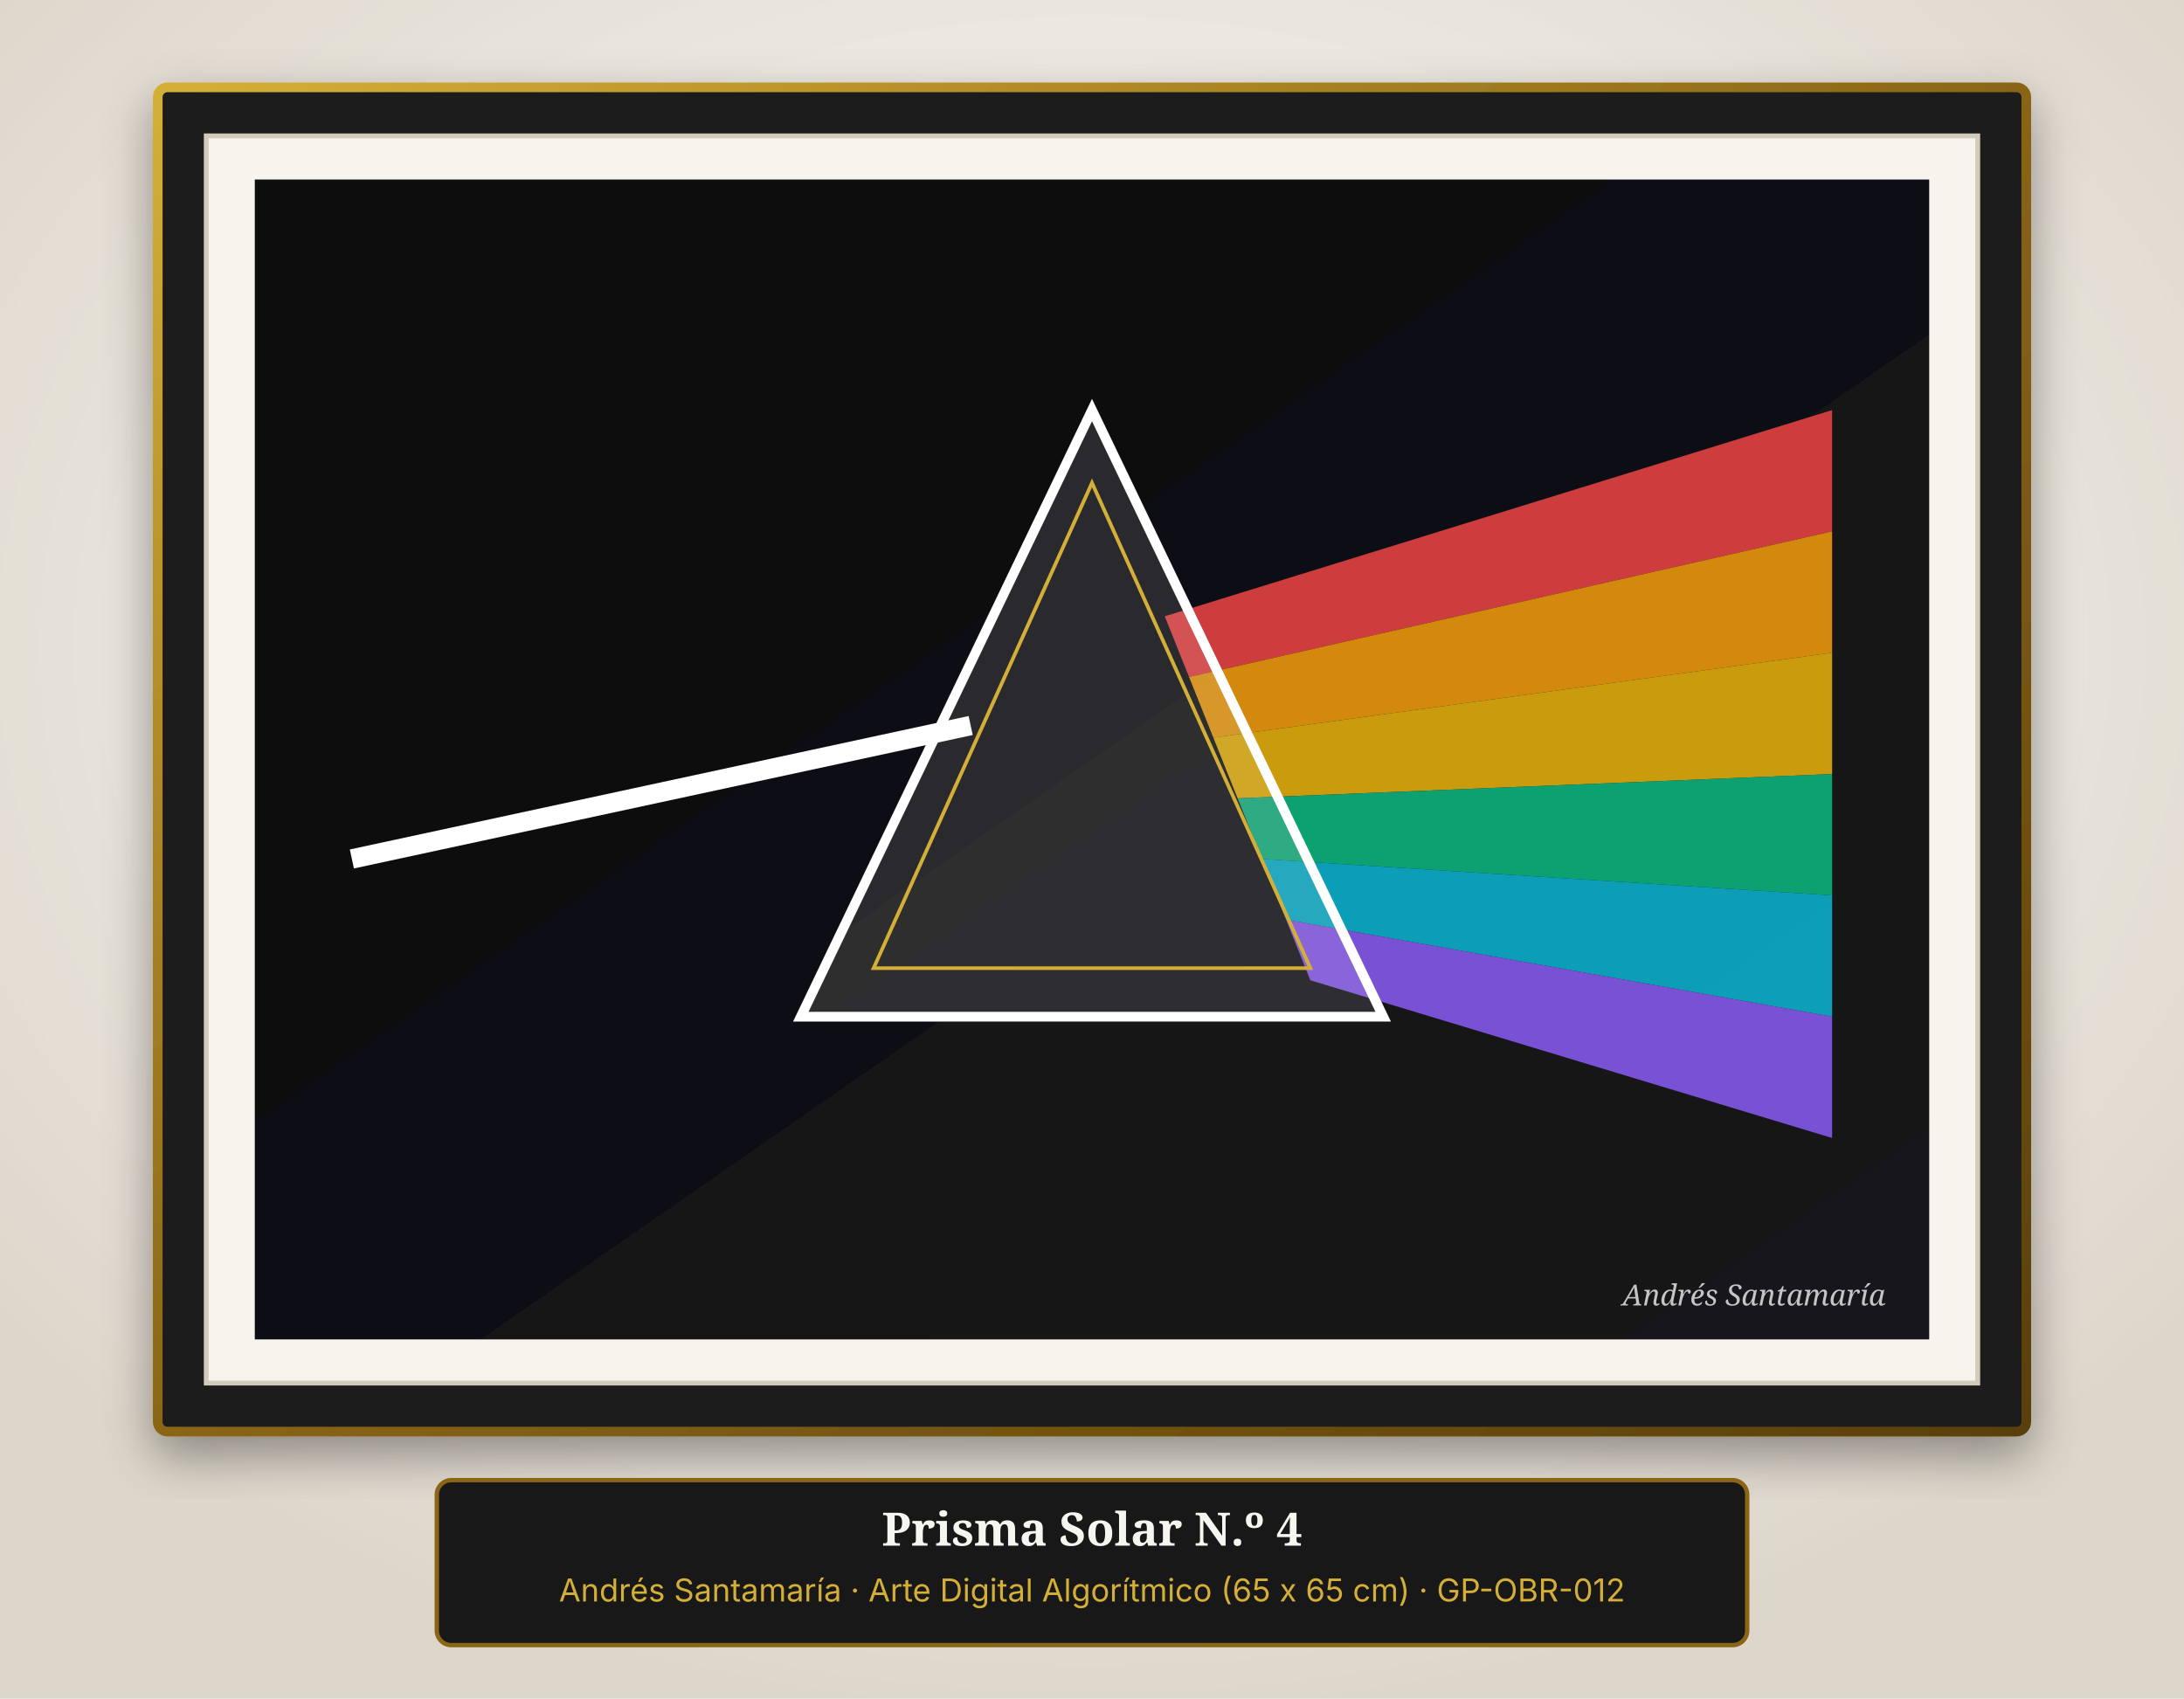
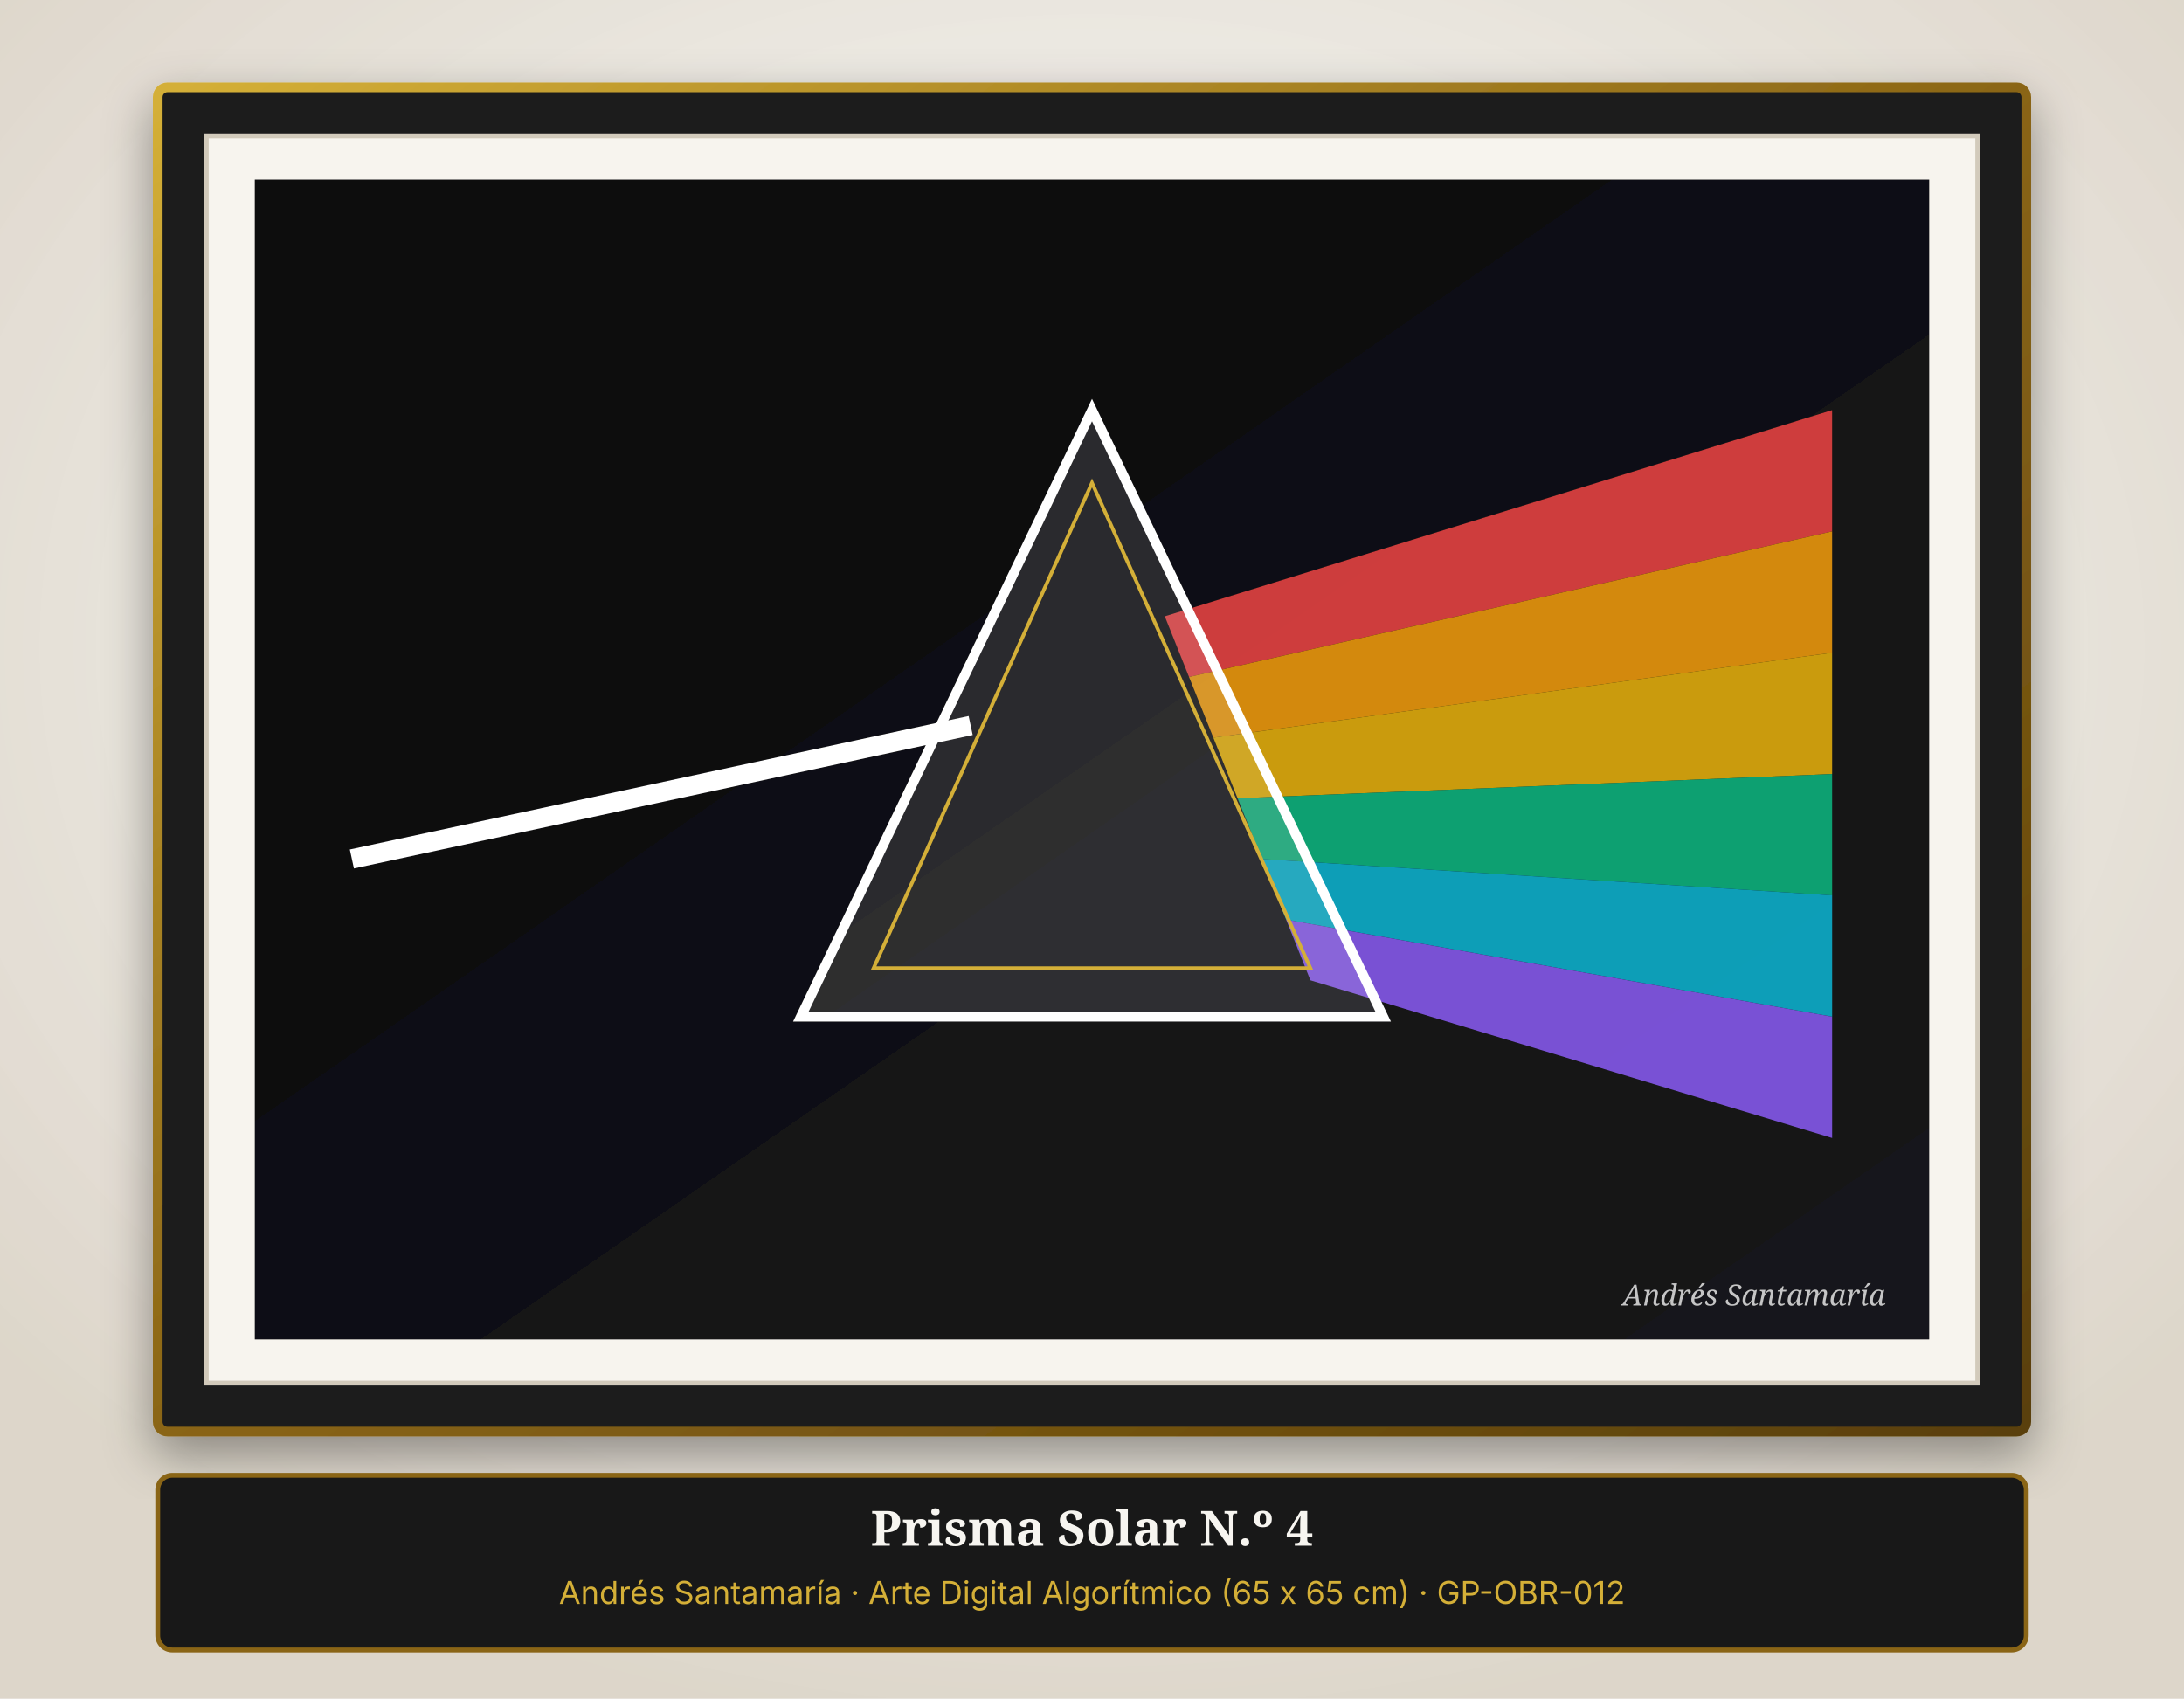
<svg xmlns="http://www.w3.org/2000/svg" viewBox="0 0 900 700" width="900" height="700" role="img" aria-label="Prisma Solar N.º 4 — Andrés Santamaría">
  <defs>
    <linearGradient id="bg" x1="0" y1="0" x2="1" y2="1">
      <stop offset="0%" stop-color="#09090b" />
      <stop offset="100%" stop-color="#18181b" />
    </linearGradient>
    <filter id="shadow" x="-5%" y="-5%" width="110%" height="110%">
      <feDropShadow dx="0" dy="8" stdDeviation="10" flood-color="#000000" flood-opacity="0.38" />
    </filter>
    <filter id="canvasTex" x="0%" y="0%" width="100%" height="100%">
      <feTurbulence type="fractalNoise" baseFrequency="0.04" numOctaves="3" result="noise" />
      <feDiffuseLighting in="noise" lighting-color="#ffffff" surfaceScale="1.2" result="light">
        <feDistantLight azimuth="45" elevation="60" />
      </feDiffuseLighting>
      <feBlend in="SourceGraphic" in2="light" mode="multiply" />
    </filter>
    <linearGradient id="goldFrame" x1="0" y1="0" x2="1" y2="1">
      <stop offset="0%" stop-color="#D4AF37" />
      <stop offset="50%" stop-color="#8A6516" />
      <stop offset="100%" stop-color="#5A400C" />
    </linearGradient>
  </defs>
  <rect width="900" height="700" fill="#eae5dc" />
  <radialGradient id="wallSpot" cx="50%" cy="38%" r="65%">
    <stop offset="0%" stop-color="#ffffff" stop-opacity="0.85" />
    <stop offset="100%" stop-color="#dcd5c9" stop-opacity="0.95" />
  </radialGradient>
  <rect width="900" height="700" fill="url(#wallSpot)" />
  <g filter="url(#shadow)">
    <rect x="65" y="36" width="770" height="554" rx="4" fill="#1b1b1b" stroke="url(#goldFrame)" stroke-width="4" />
    <rect x="85" y="56" width="730" height="514" fill="#f7f4ee" stroke="#d2cabb" stroke-width="2" />
    <svg x="105" y="74" width="690" height="478" viewBox="0 0 690 478">
      <rect width="690" height="478" fill="url(#bg)" />
      <line x1="40" y1="280" x2="295" y2="225" stroke="#ffffff" stroke-width="8" />
      <polygon points="375,180 650,95 650,145 385,205" fill="#ef4444" opacity="0.85" />
      <polygon points="385,205 650,145 650,195 395,230" fill="#f59e0b" opacity="0.85" />
      <polygon points="395,230 650,195 650,245 405,255" fill="#eab308" opacity="0.85" />
      <polygon points="405,255 650,245 650,295 415,280" fill="#10b981" opacity="0.85" />
      <polygon points="415,280 650,295 650,345 425,305" fill="#06b6d4" opacity="0.85" />
      <polygon points="425,305 650,345 650,395 435,330" fill="#8b5cf6" opacity="0.85" />
      <polygon points="345,95 465,345 225,345" fill="rgba(255,255,255,0.12)" stroke="#ffffff" stroke-width="4" />
      <polygon points="345,125 435,325 255,325" fill="none" stroke="#D4AF37" stroke-width="1.5" />
      <text x="672" y="464" font-family="Georgia, serif" font-size="12" font-style="italic" fill="rgba(255,255,255,0.75)" text-anchor="end">Andrés Santamaría</text>
    </svg>
  </g>
-   <g transform="translate(180, 610)">
-     <rect width="540" height="68" rx="6" fill="#181818" stroke="#8A6516" stroke-width="1.8" />
-     <text x="270" y="27" font-family="Georgia, 'Playfair Display', serif" font-size="19" font-weight="bold" fill="#F7F5F0" text-anchor="middle">Prisma Solar N.º 4</text>
-     <text x="270" y="50" font-family="'Inter', Arial, sans-serif" font-size="13" fill="#D4AF37" text-anchor="middle">Andrés Santamaría  ·  Arte Digital Algorítmico (65 x 65 cm)  ·  GP-OBR-012</text>
+   <g transform="translate(65, 608)">
+     <rect width="770" height="72" rx="6" fill="#181818" stroke="#8A6516" stroke-width="2" />
+     <text x="385" y="29" font-family="Georgia, 'Playfair Display', serif" font-size="20" font-weight="bold" fill="#F7F5F0" text-anchor="middle">Prisma Solar N.º 4</text>
+     <text x="385" y="53" font-family="'Inter', Arial, sans-serif" font-size="13" fill="#D4AF37" text-anchor="middle">Andrés Santamaría  ·  Arte Digital Algorítmico (65 x 65 cm)  ·  GP-OBR-012</text>
  </g>
</svg>
